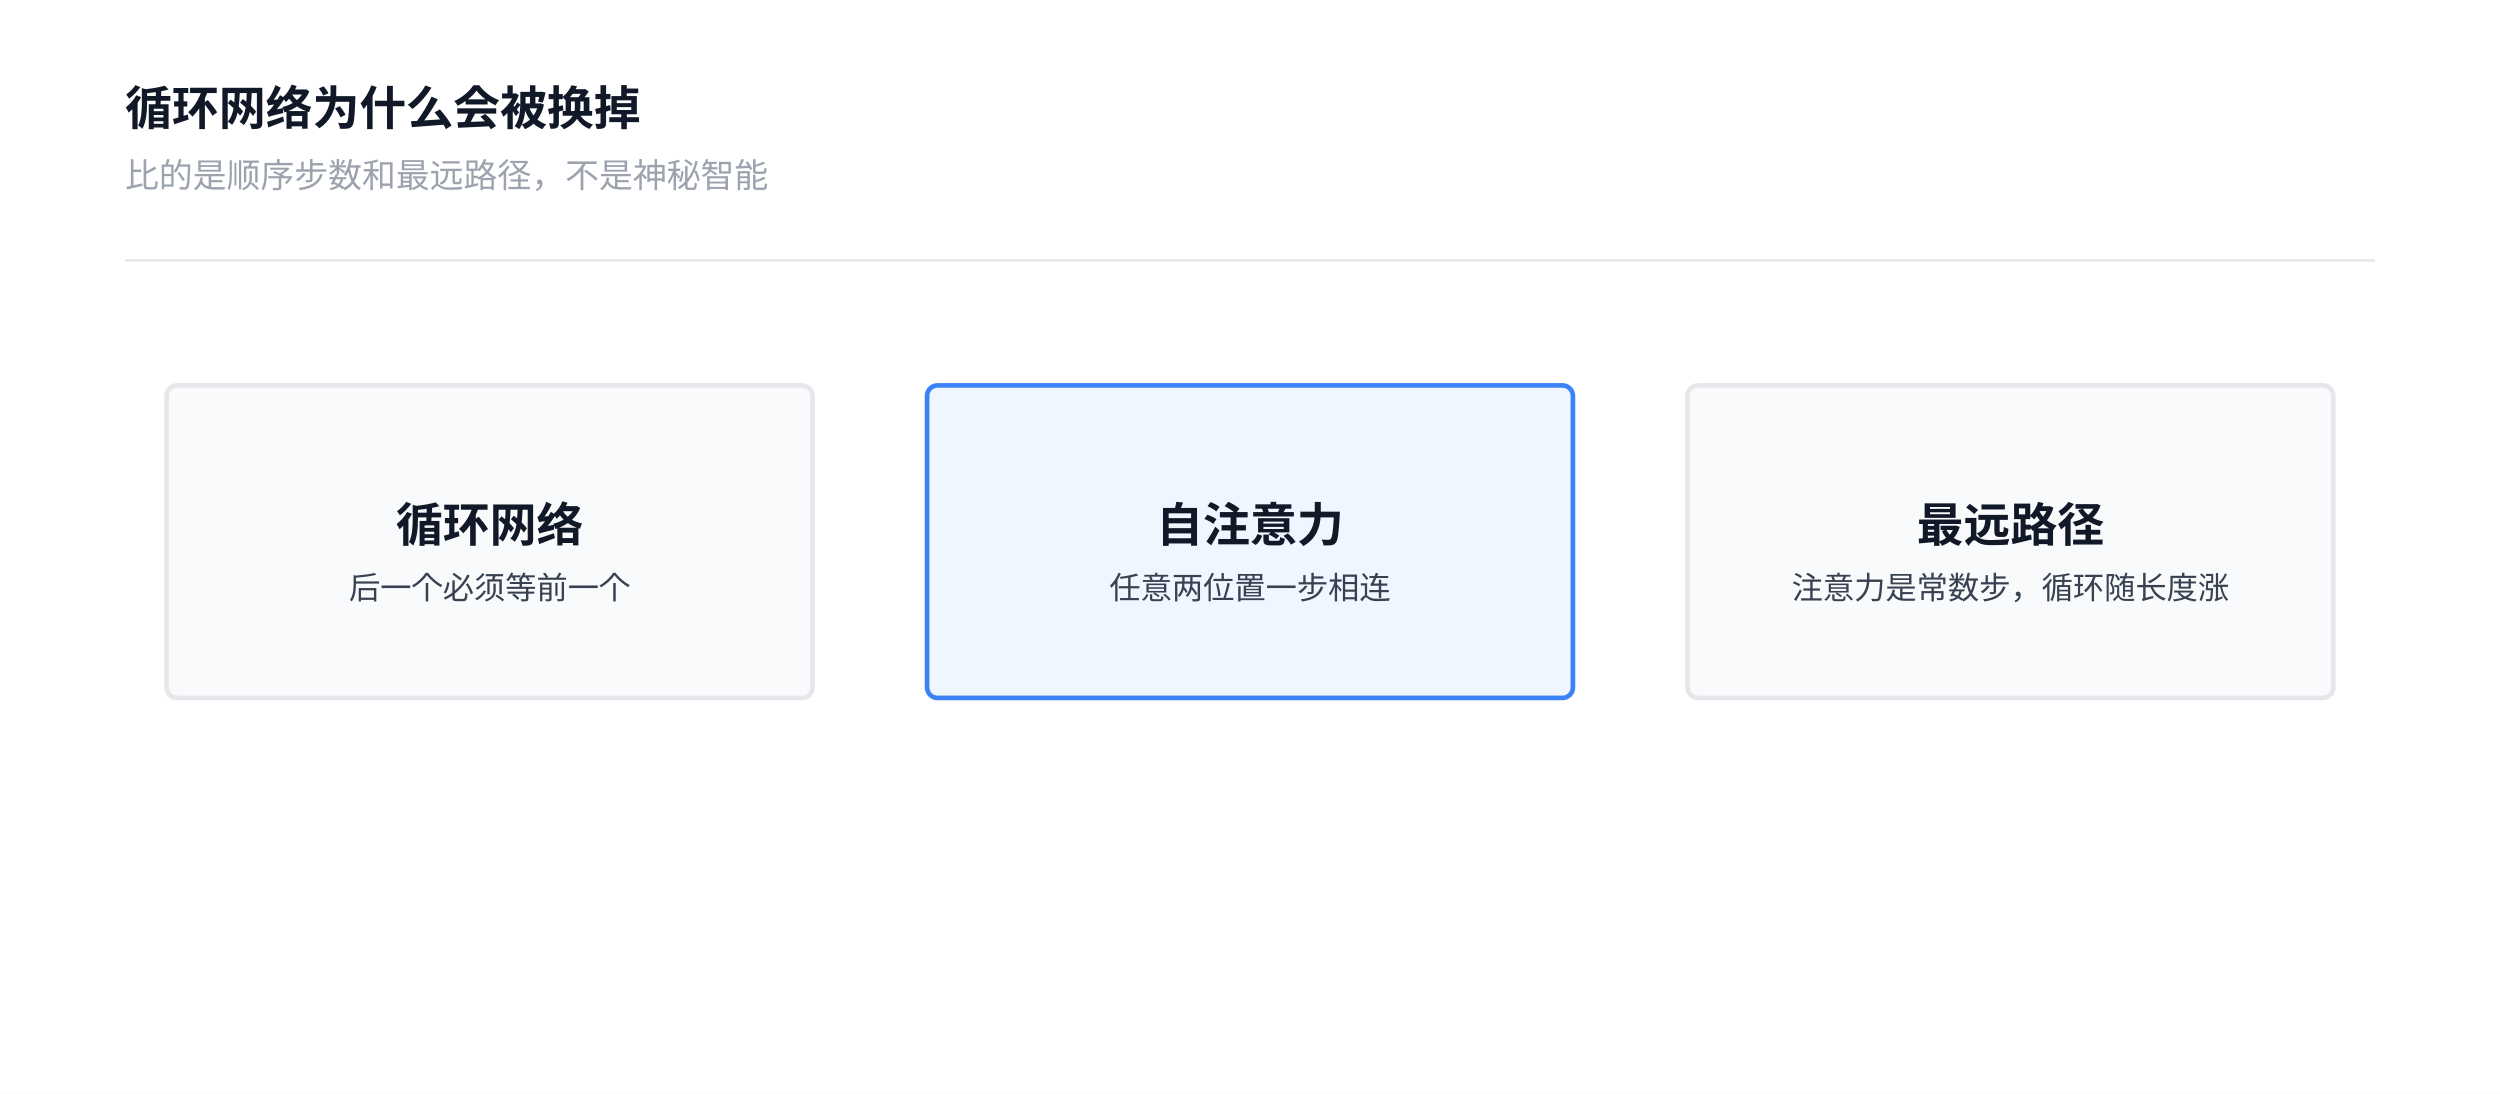
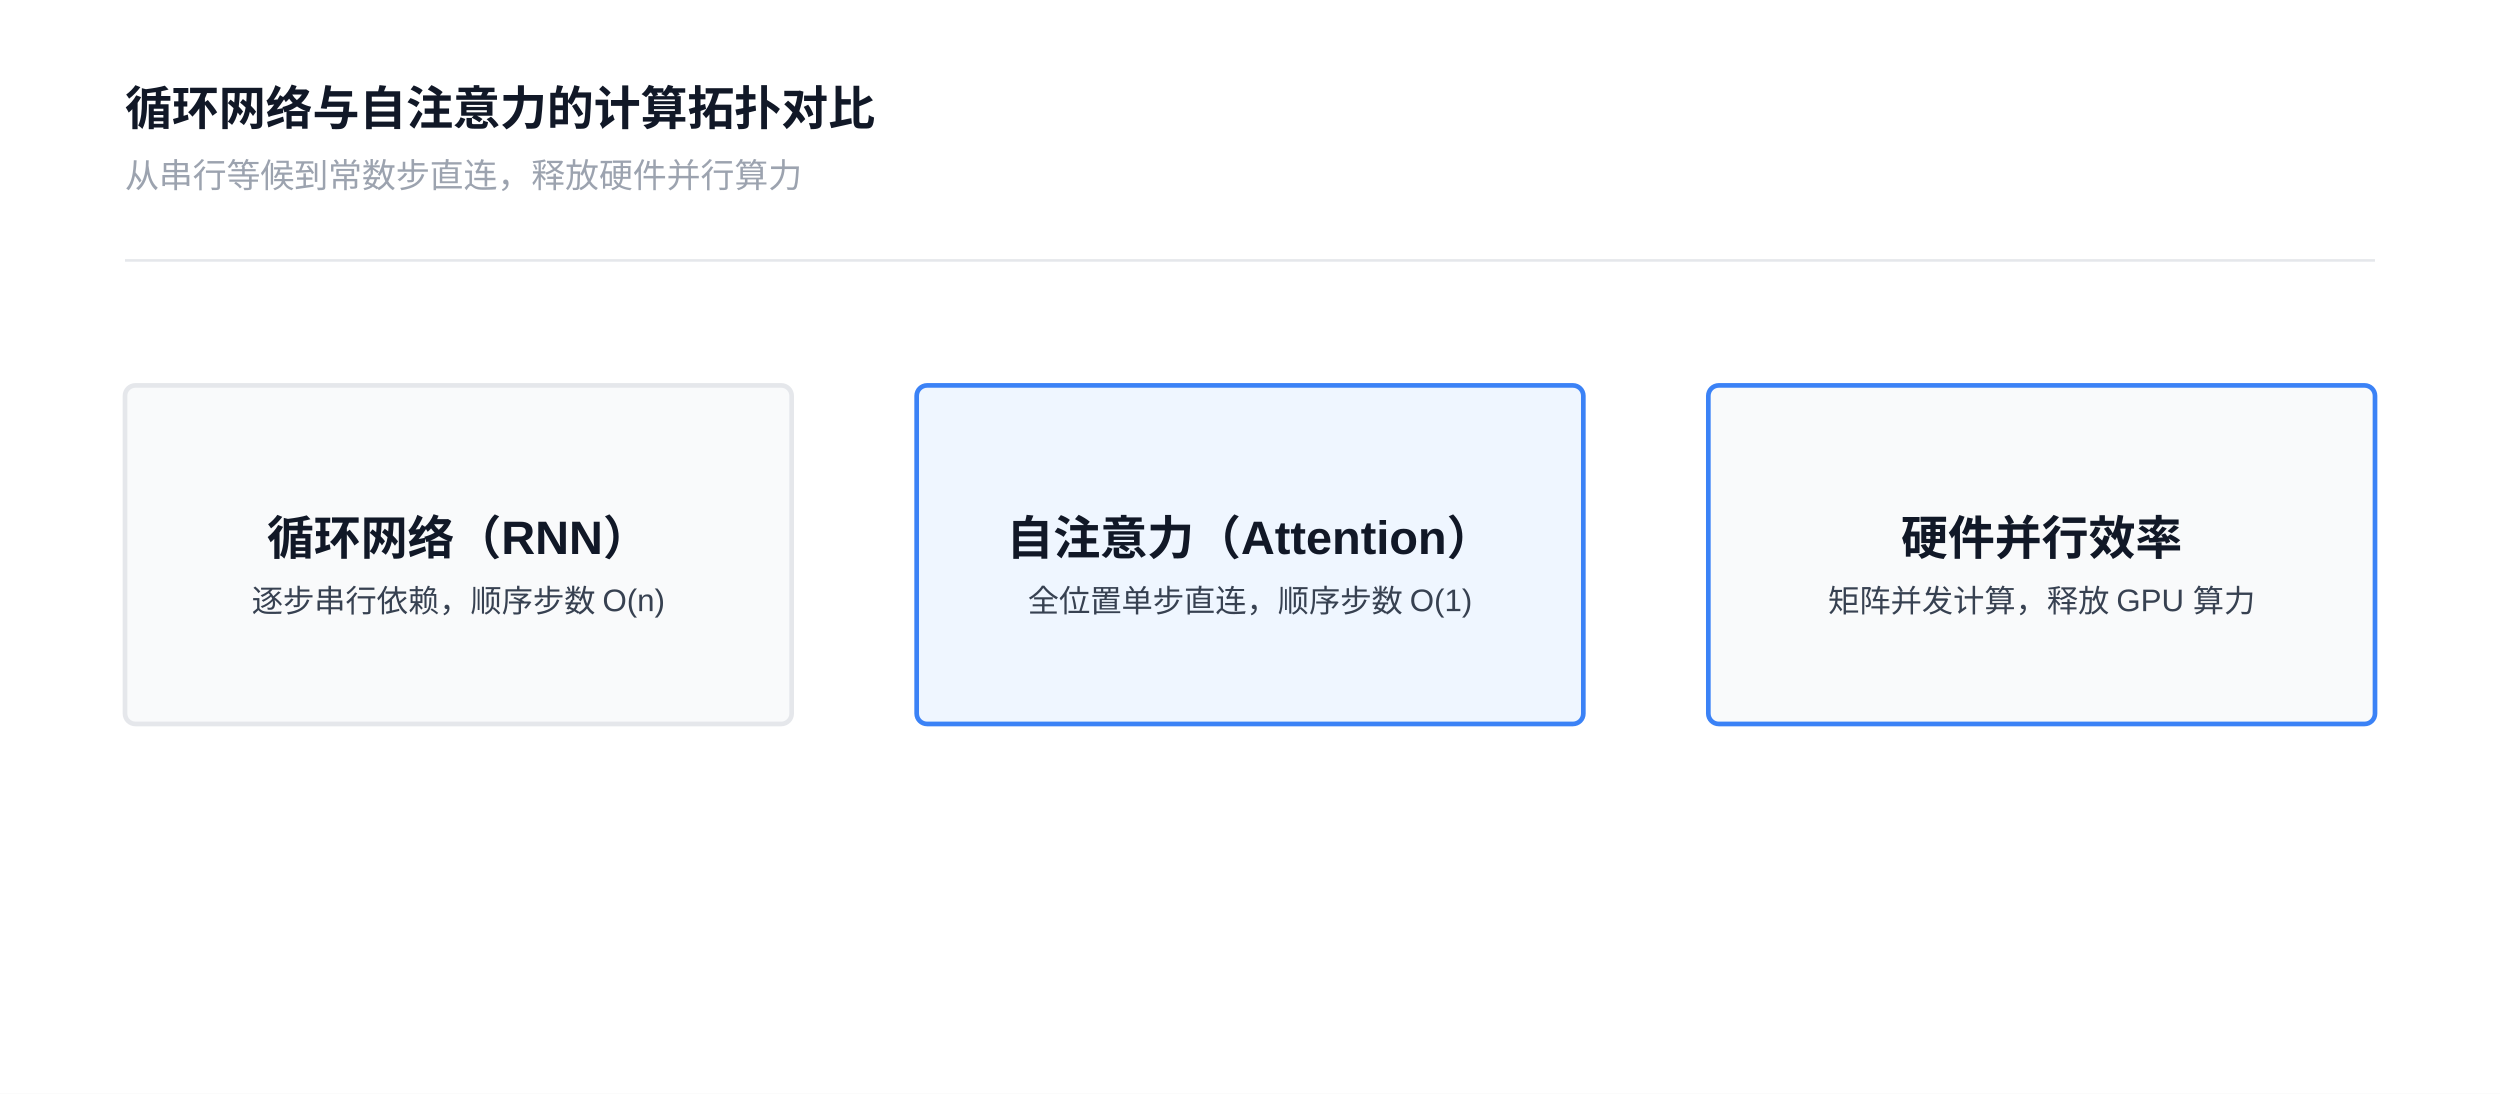
<svg xmlns="http://www.w3.org/2000/svg" viewBox="0 0 960 420" width="960" height="420" data-generator="fireworks-tech-graph" data-schema-version="1" data-text-metrics="heuristic-v1" data-style-id="4" data-visual-theme="Notion Clean" data-diagram-type="architecture" data-motion-scene="" data-semantic-profile="generic" data-semantic-valid="true" data-quality-profile="showcase" data-max-bends-per-edge="2" data-max-total-bends="8" data-max-route-stretch="1.35" data-max-bridged-crossings="0" data-min-node-gap="40.0" data-min-container-gutter="20.0" data-min-label-clearance="4.0" data-min-segment-length="16.0">
  <defs>
    <marker id="arrowA" markerWidth="8" markerHeight="6" refX="7" refY="3" orient="auto">
      <polygon points="0 0, 8 3, 0 6" fill="#3b82f6" />
    </marker>
    <marker id="arrowB" markerWidth="8" markerHeight="6" refX="7" refY="3" orient="auto">
      <polygon points="0 0, 8 3, 0 6" fill="#3b82f6" />
    </marker>
    <marker id="arrowC" markerWidth="8" markerHeight="6" refX="7" refY="3" orient="auto">
      <polygon points="0 0, 8 3, 0 6" fill="#3b82f6" />
    </marker>
    <marker id="arrowE" markerWidth="8" markerHeight="6" refX="7" refY="3" orient="auto">
      <polygon points="0 0, 8 3, 0 6" fill="#3b82f6" />
    </marker>
    <marker id="arrowF" markerWidth="8" markerHeight="6" refX="7" refY="3" orient="auto">
      <polygon points="0 0, 8 3, 0 6" fill="#9ca3af" />
    </marker>
    <marker id="arrowG" markerWidth="8" markerHeight="6" refX="7" refY="3" orient="auto">
      <polygon points="0 0, 8 3, 0 6" fill="#9ca3af" />
    </marker>
    <marker id="arrowH" markerWidth="8" markerHeight="6" refX="7" refY="3" orient="auto">
      <polygon points="0 0, 8 3, 0 6" fill="#d1d5db" />
    </marker>
    <style>
    text { font-family: -apple-system, BlinkMacSystemFont, 'Segoe UI', 'Helvetica Neue', Arial, 'PingFang SC', 'Microsoft YaHei', 'Microsoft JhengHei', 'SimHei', sans-serif; }
    .title { font-size: 18px; font-weight: 700; fill: #111827; }
    .subtitle { font-size: 13px; font-weight: 500; fill: #9ca3af; }
    .section { font-size: 13px; font-weight: 700; fill: #9ca3af; letter-spacing: 1.4px; }
    .section-sub { font-size: 12px; font-weight: 500; fill: #d1d5db; }
    .node-title { font-weight: 700; fill: #111827; }
    .node-sub { font-size: 12px; font-weight: 500; fill: #374151; }
    .node-type { font-size: 11px; font-weight: 700; fill: #9ca3af; letter-spacing: 0.08em; }
    .arrow-label { font-size: 12px; font-weight: 600; fill: #6b7280; }
    .legend { font-size: 12px; font-weight: 500; fill: #6b7280; }
    .footnote { font-size: 12px; font-weight: 500; fill: #9ca3af; }
    .metric-label { font-size: 8.5px; font-weight: 700; fill: #9ca3af; text-transform: uppercase; }
    .metric-value { font-size: 9.5px; font-weight: 700; fill: #111827; }
    </style>
  </defs>
  <rect data-graph-role="background" width="960.0" height="420.0" fill="#ffffff" />
-   <text x="48.0" y="48" text-anchor="start" class="title">循环网络为什么会被换掉</text>
-   <text x="48.0" y="72" text-anchor="start" class="subtitle">比的是顺序步数和最远路径，不是神秘智能</text>
+   <text x="48.0" y="48" text-anchor="start" class="title">循环网络与自注意力的计算拓扑对比</text>
+   <text x="48.0" y="72" text-anchor="start" class="subtitle">从串行等候到常数步直连，释放硬件并行算力</text>
  <line x1="48" y1="100" x2="912.0" y2="100" stroke="#e5e7eb" stroke-width="1" />
-   <g id="node-rnn" data-graph-role="node" data-node-id="rnn" data-semantic-role="rect" data-motion-role="" data-motion-stage="" data-motion-order="" data-parent="" data-deployment-id="" data-topic-id="" data-span-id="" data-station-order="" data-status="" data-start-ms="" data-duration-ms="" data-parent-span="" data-graph-bounds="64,148,312,268">
-     <rect x="64.0" y="148.0" width="248.0" height="120.0" rx="4.0" fill="#f9fafb" stroke="#e5e7eb" stroke-width="1.8" />
-     <text x="188.0" y="208.0" text-anchor="middle" class="node-title" font-size="18.0">循环网络</text>
-     <text x="188.0" y="230.0" text-anchor="middle" class="node-sub">后一个必须等前一个</text>
+   <g id="node-rnn" data-graph-role="node" data-node-id="rnn" data-semantic-role="rect" data-motion-role="" data-motion-stage="" data-motion-order="" data-parent="" data-deployment-id="" data-topic-id="" data-span-id="" data-station-order="" data-status="" data-start-ms="" data-duration-ms="" data-parent-span="" data-graph-bounds="48,148,304,278">
+     <rect x="48.0" y="148.0" width="256.0" height="130.0" rx="4.0" fill="#f9fafb" stroke="#e5e7eb" stroke-width="1.8" />
+     <text x="176.0" y="213.0" text-anchor="middle" class="node-title" font-size="18.0">循环网络（RNN）</text>
+     <text x="176.0" y="235.0" text-anchor="middle" class="node-sub">逐步串行依赖，顺序步数 O(n)</text>
  </g>
-   <g id="node-attn" data-graph-role="node" data-node-id="attn" data-semantic-role="rect" data-motion-role="" data-motion-stage="" data-motion-order="" data-parent="" data-deployment-id="" data-topic-id="" data-span-id="" data-station-order="" data-status="" data-start-ms="" data-duration-ms="" data-parent-span="" data-graph-bounds="356,148,604,268">
-     <rect x="356.0" y="148.0" width="248.0" height="120.0" rx="4.0" fill="#eff6ff" stroke="#3b82f6" stroke-width="1.8" />
-     <text x="480.0" y="208.0" text-anchor="middle" class="node-title" font-size="18.0">自注意力</text>
-     <text x="480.0" y="230.0" text-anchor="middle" class="node-sub">任意两位置一步相连</text>
+   <g id="node-attn" data-graph-role="node" data-node-id="attn" data-semantic-role="rect" data-motion-role="" data-motion-stage="" data-motion-order="" data-parent="" data-deployment-id="" data-topic-id="" data-span-id="" data-station-order="" data-status="" data-start-ms="" data-duration-ms="" data-parent-span="" data-graph-bounds="352,148,608,278">
+     <rect x="352.0" y="148.0" width="256.0" height="130.0" rx="4.0" fill="#eff6ff" stroke="#3b82f6" stroke-width="1.8" />
+     <text x="480.0" y="213.0" text-anchor="middle" class="node-title" font-size="18.0">自注意力（Attention）</text>
+     <text x="480.0" y="235.0" text-anchor="middle" class="node-sub">全位置单步直连，顺序步数 O(1)</text>
  </g>
-   <g id="node-path" data-graph-role="node" data-node-id="path" data-semantic-role="rect" data-motion-role="" data-motion-stage="" data-motion-order="" data-parent="" data-deployment-id="" data-topic-id="" data-span-id="" data-station-order="" data-status="" data-start-ms="" data-duration-ms="" data-parent-span="" data-graph-bounds="648,148,896,268">
-     <rect x="648.0" y="148.0" width="248.0" height="120.0" rx="4.0" fill="#f9fafb" stroke="#e5e7eb" stroke-width="1.8" />
-     <text x="772.0" y="208.0" text-anchor="middle" class="node-title" font-size="18.0">最远路径</text>
-     <text x="772.0" y="230.0" text-anchor="middle" class="node-sub">注意力是常数步，循环随长度涨</text>
+   <g id="node-path" data-graph-role="node" data-node-id="path" data-semantic-role="rect" data-motion-role="" data-motion-stage="" data-motion-order="" data-parent="" data-deployment-id="" data-topic-id="" data-span-id="" data-station-order="" data-status="" data-start-ms="" data-duration-ms="" data-parent-span="" data-graph-bounds="656,148,912,278">
+     <rect x="656.0" y="148.0" width="256.0" height="130.0" rx="4.0" fill="#f9fafb" stroke="#3b82f6" stroke-width="1.8" />
+     <text x="784.0" y="213.0" text-anchor="middle" class="node-title" font-size="18.0">硬件并行效率</text>
+     <text x="784.0" y="235.0" text-anchor="middle" class="node-sub">矩阵并发计算，释放 GPU 算力</text>
  </g>
</svg>
